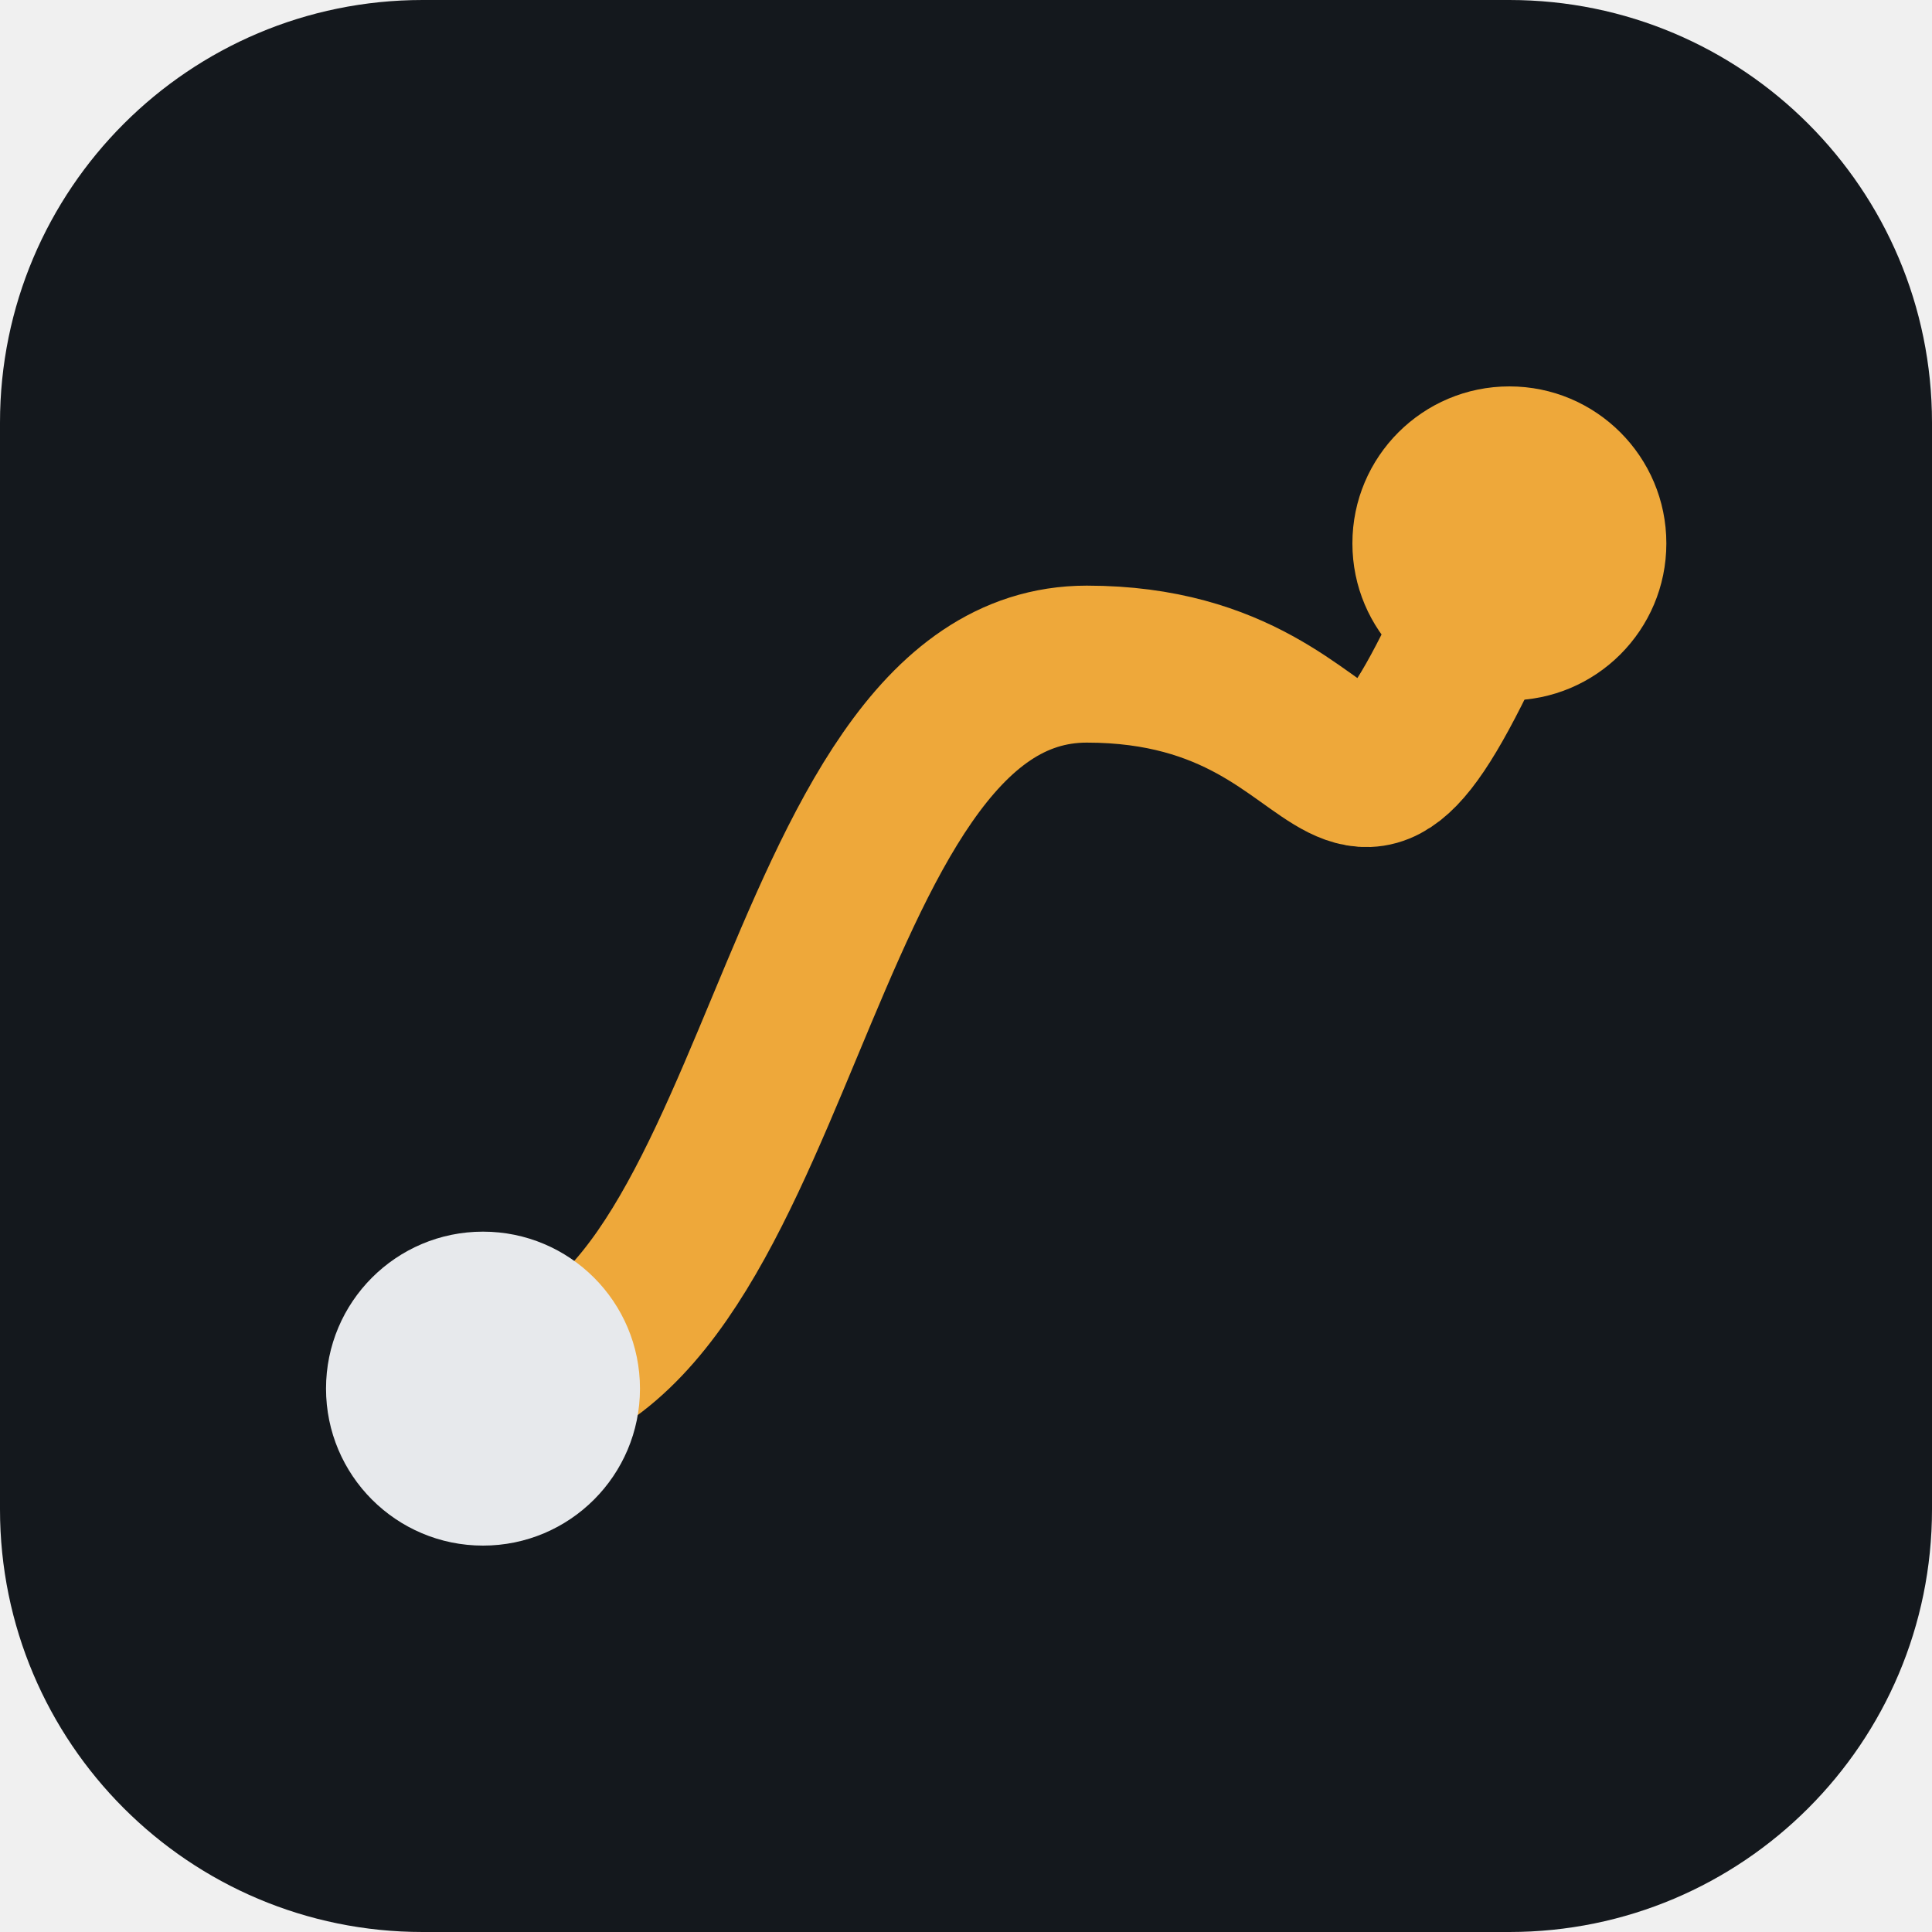
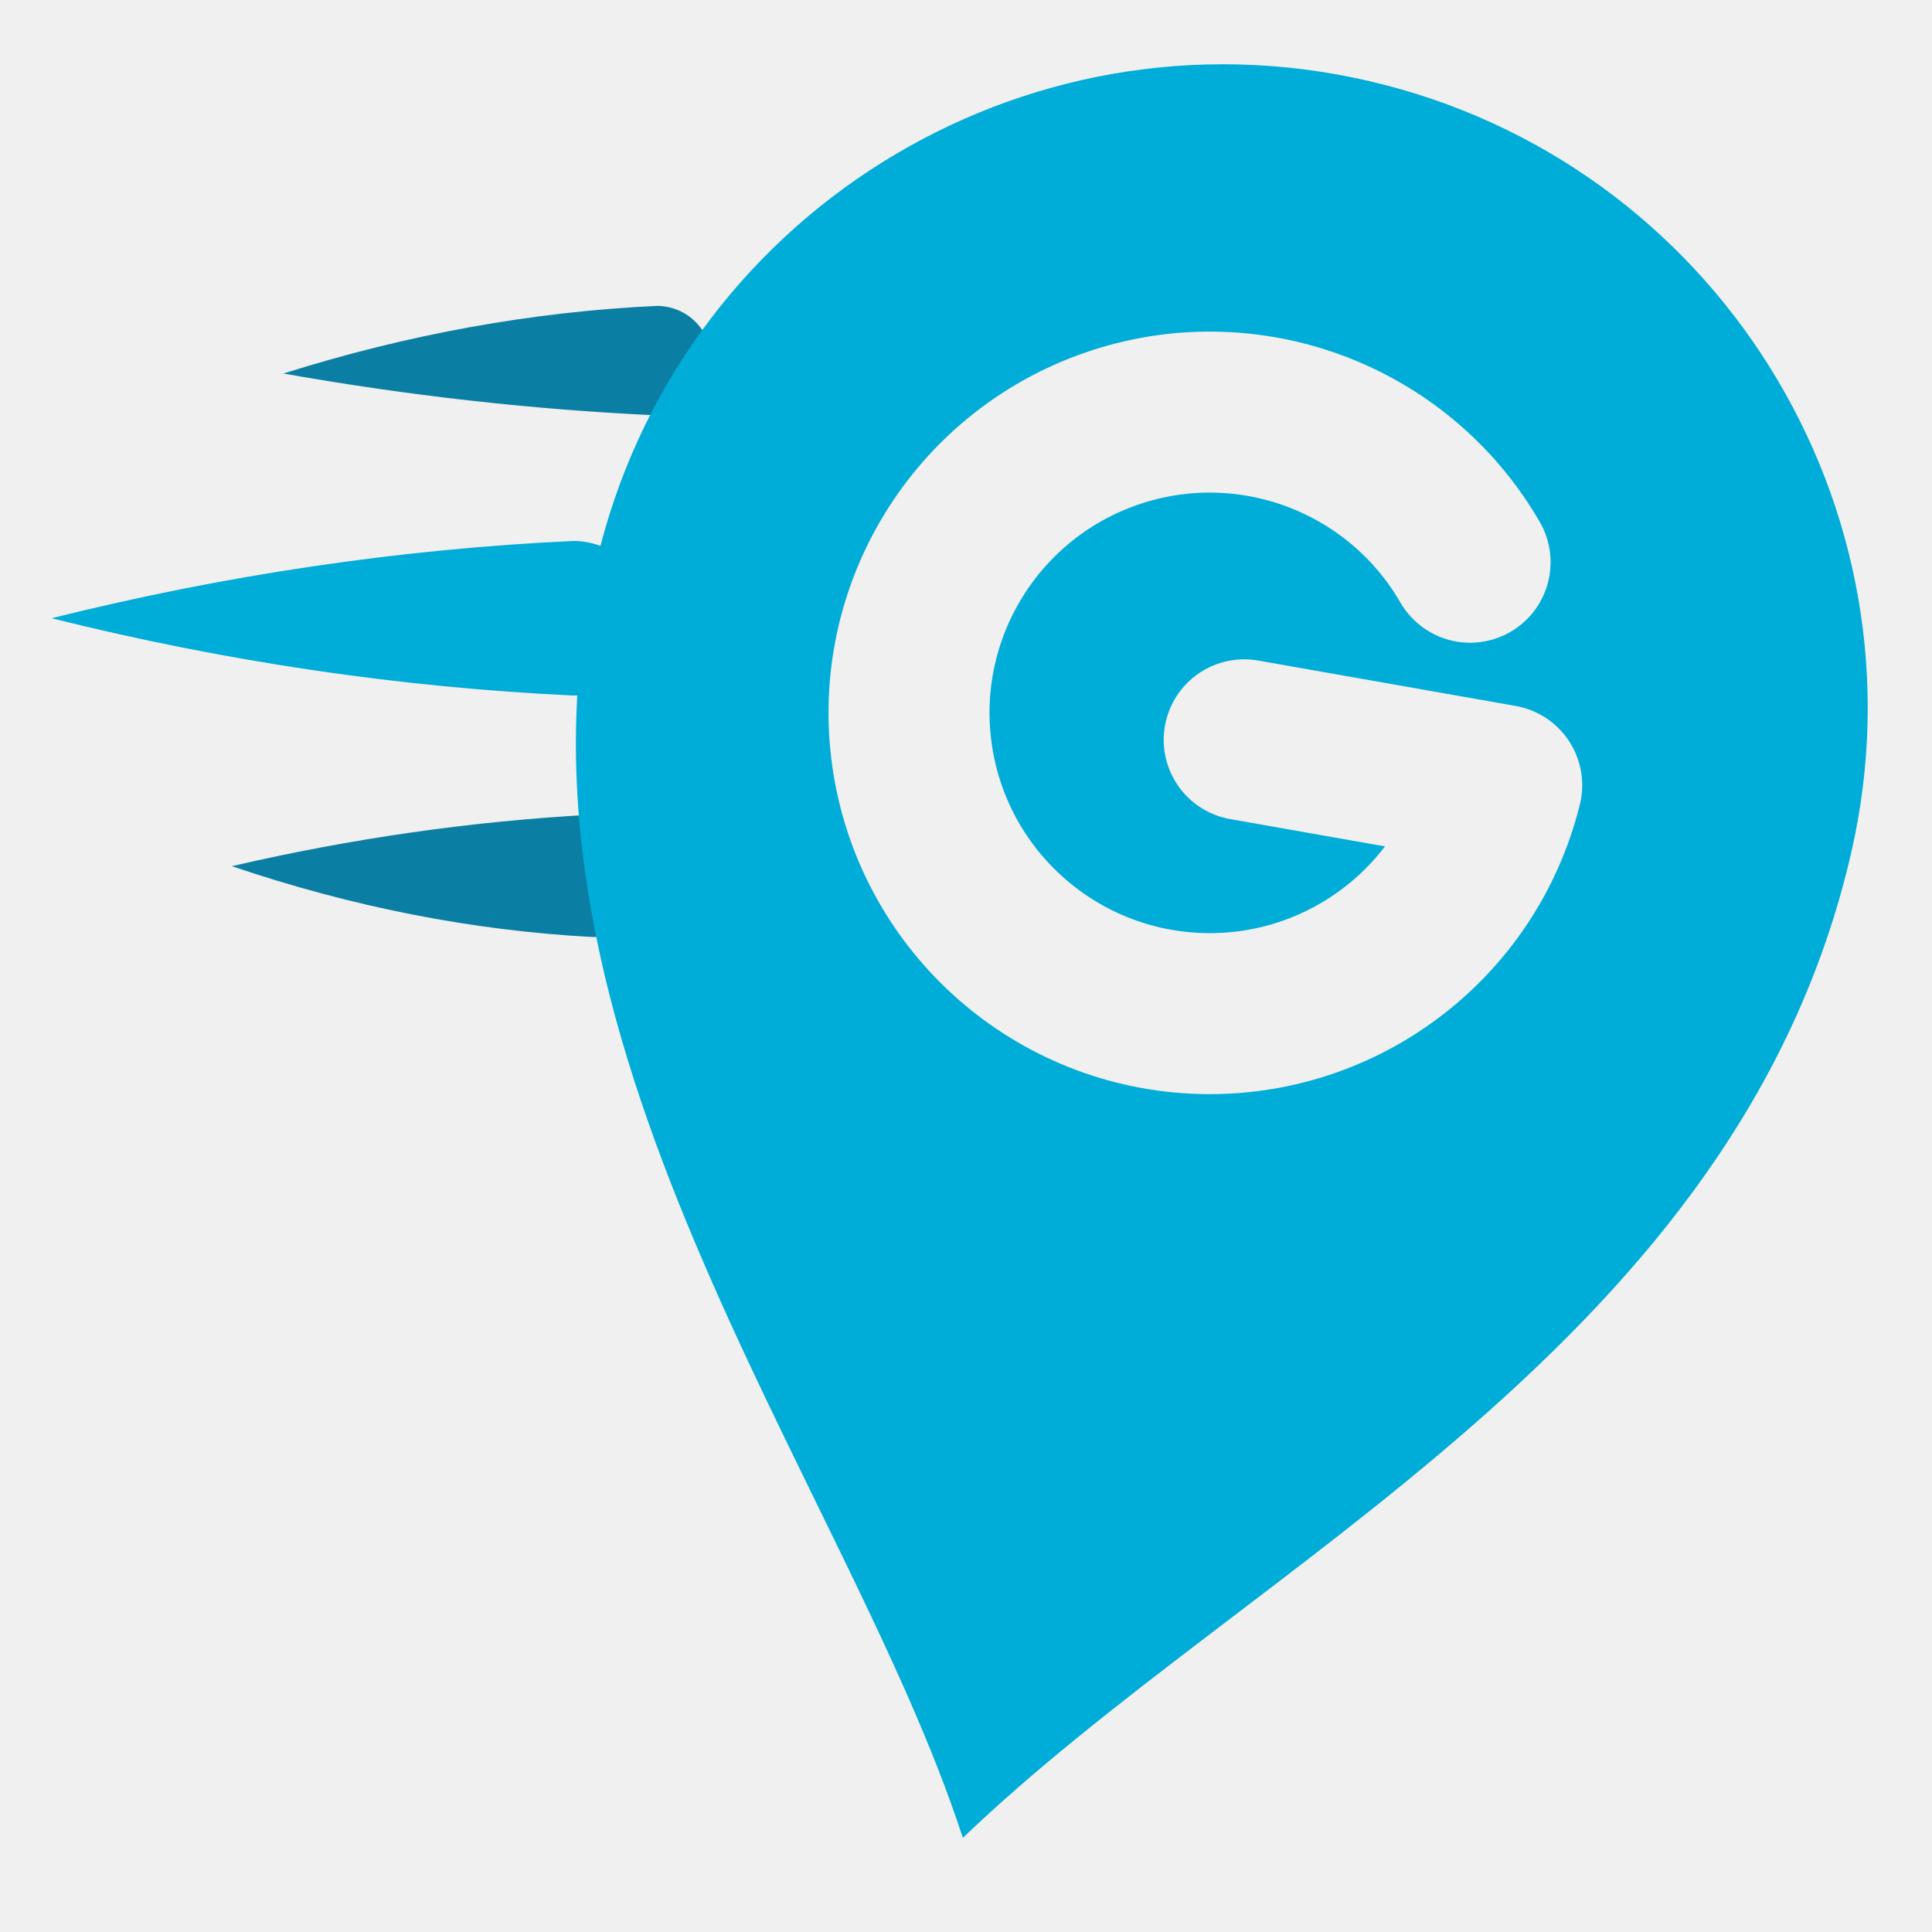
- <svg xmlns="http://www.w3.org/2000/svg" viewBox="0 0 32 32">
-   <rect width="32" height="32" rx="7" fill="#14181d" />
-   <path d="M8 23c5 0 5-12 10-12s4 5 7-2" fill="none" stroke="#eea83a" stroke-width="2.6" stroke-linecap="round" />
-   <circle cx="8" cy="23" r="2.6" fill="#e7e9ec" />
-   <circle cx="25" cy="9" r="2.6" fill="#eea83a" />
+ <svg xmlns="http://www.w3.org/2000/svg" viewBox="6 4 60 60">
+   <mask id="g" maskUnits="userSpaceOnUse" x="-20" y="-20" width="120" height="120">
+     <rect x="-20" y="-20" width="120" height="120" fill="#fff" />
+     <path d="M50.75 20.2A9.34 9.34 0 1 0 52.92 26.85L44.8 26.85" fill="none" stroke="#000" stroke-width="5" stroke-linecap="round" stroke-linejoin="round" transform="rotate(10 44 26)" />
+   </mask>
+   <path d="M14.8 15.6Q20.6 13.77 26.4 13.5A1.7 1.7 0 0 1 26.4 16.9Q20.6 16.63 14.8 15.6Z" fill="#0B7FA3" />
+   <path d="M7.6 23.2Q15.7 21.18 23.8 20.8A2.4 2.4 0 0 1 23.8 25.6Q15.7 25.22 7.6 23.2Z" fill="#00ADD8" />
+   <path d="M13.2 30.9Q18.8 29.6 24.4 29.3A1.9 1.9 0 0 1 24.4 33.1Q18.8 32.8 13.2 30.9Z" fill="#0B7FA3" />
+   <g mask="url(#g)">
+     <path d="M44 62C38 52 24 41 24 26A20 20 0 1 1 64 26C64 41.6 50.8 51.6 44 62Z" fill="#00ADD8" transform="rotate(13 44 26)" />
+   </g>
</svg>
